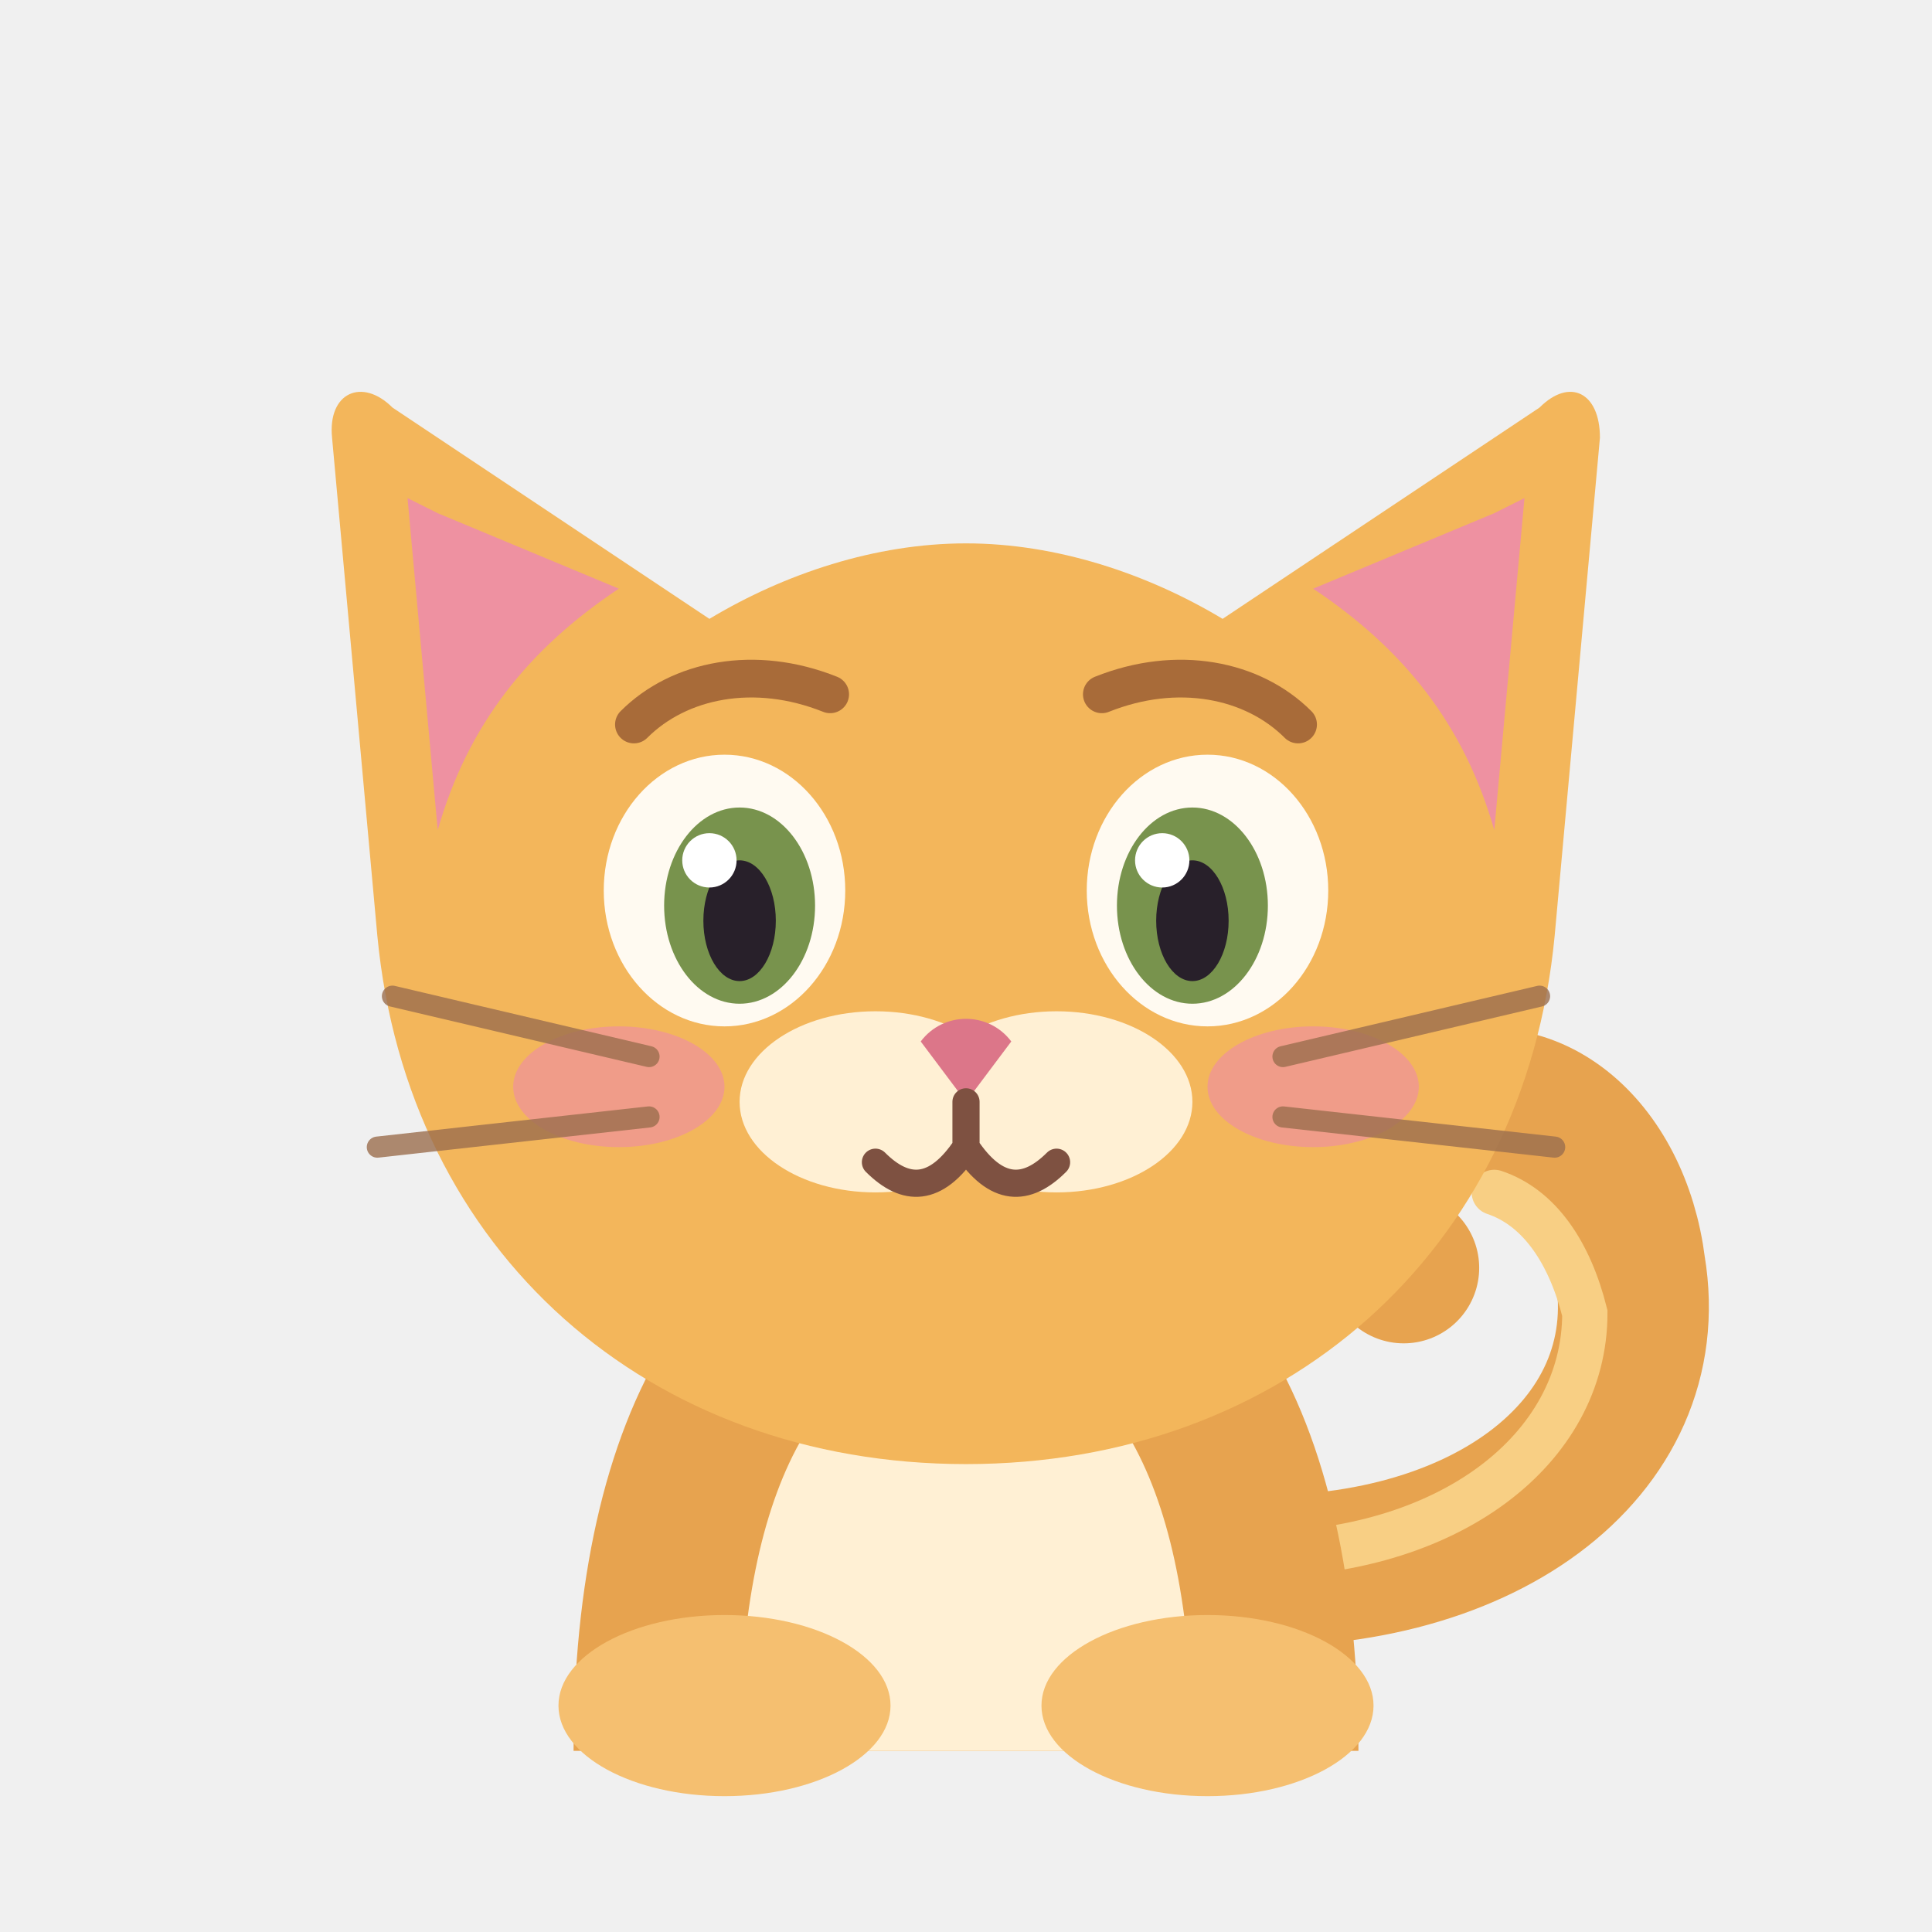
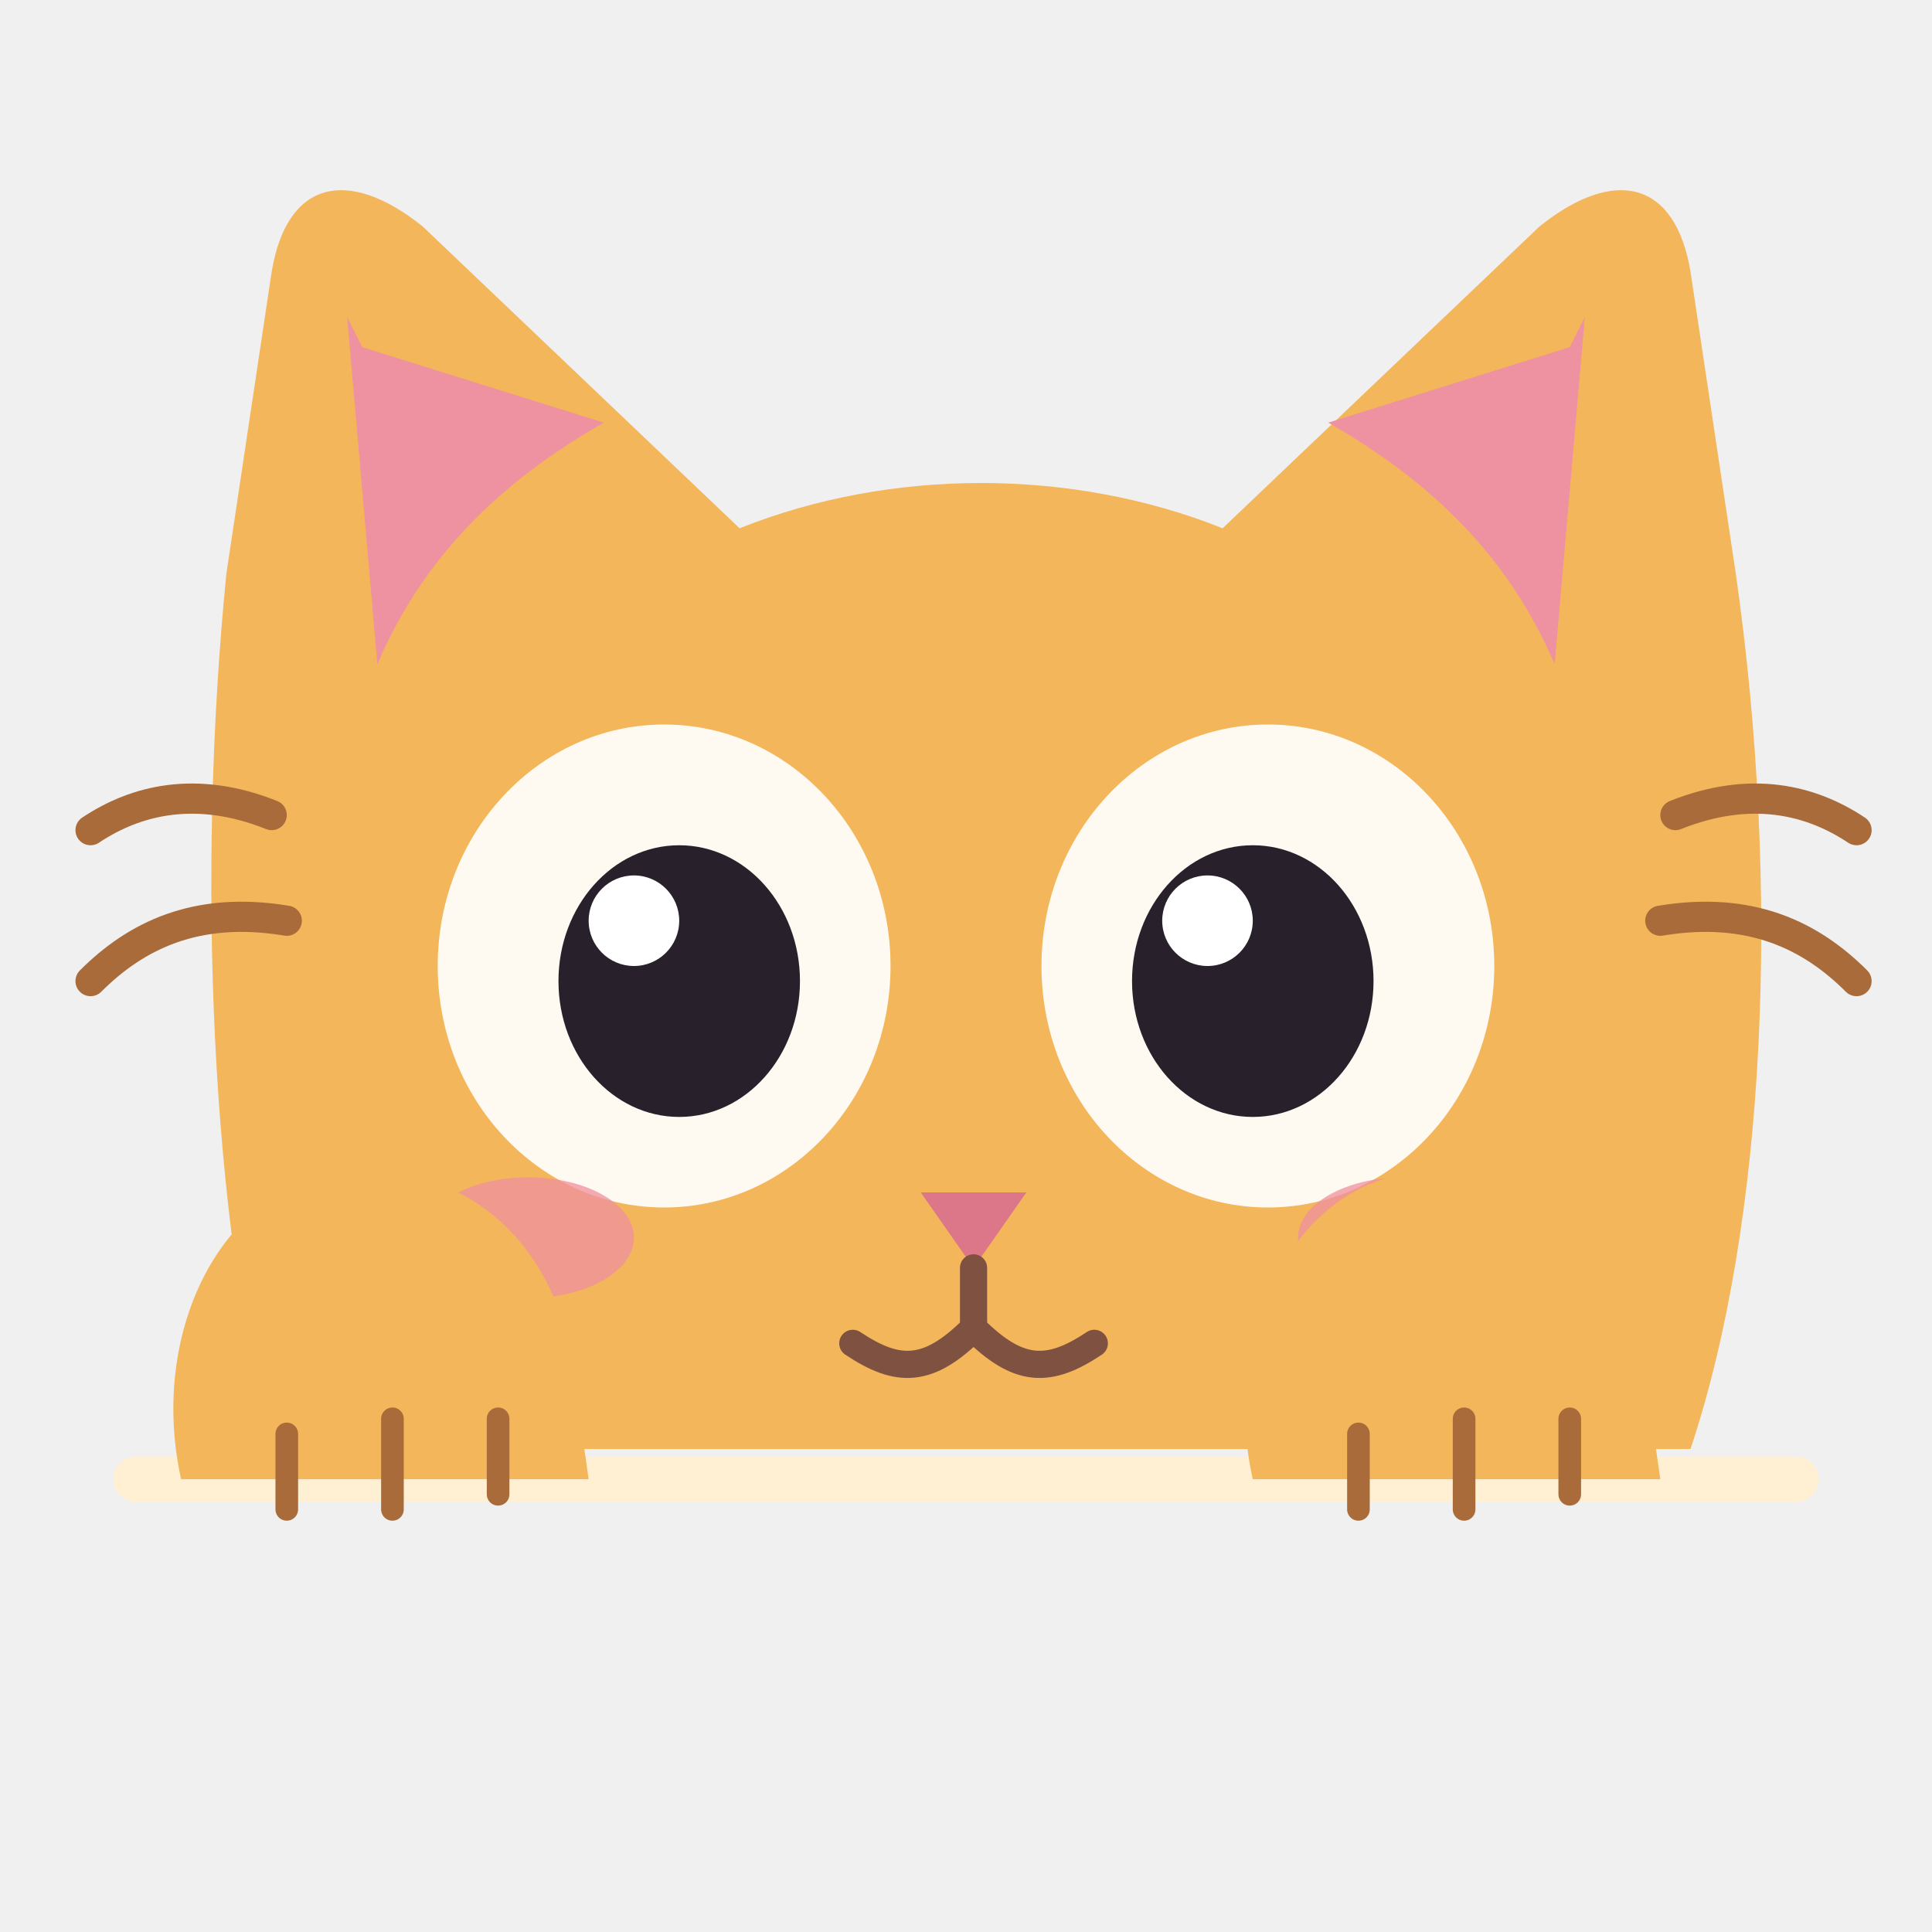
<svg xmlns="http://www.w3.org/2000/svg" viewBox="0 0 128 128" fill="none">
  <style>
-     .cat-bob{transform-box:view-box;transform-origin:64px 116px;animation:cat-bob 3.6s ease-in-out infinite}
-     .tail{transform-box:view-box;transform-origin:82px 103px;animation:tail-swish 2.8s ease-in-out infinite}
    .cat-eyes{transform-box:fill-box;transform-origin:center;animation:cat-blink 5.2s ease-in-out infinite}
-     @keyframes cat-bob{0%,100%{transform:translateY(0)}50%{transform:translateY(-2px)}}
-     @keyframes tail-swish{0%,100%{transform:rotate(-4deg)}50%{transform:rotate(10deg)}}
-     @keyframes cat-blink{0%,91%,100%{transform:scaleY(1)}94%,96%{transform:scaleY(.12)}}
-     @media(prefers-reduced-motion:reduce){.cat-bob,.tail,.cat-eyes{animation:none}}
+     .wave-paw{transform-box:view-box;transform-origin:89px 96px;animation:cat-wave 2.7s cubic-bezier(.42,0,.58,1) infinite}
+     @keyframes cat-blink{0%,85%,92%,100%{transform:scaleY(1)}87%,90%{transform:scaleY(.08)}}
+     @keyframes cat-wave{0%,63%,100%{transform:rotate(0deg)}69%{transform:rotate(-22deg)}75%{transform:rotate(9deg)}81%{transform:rotate(-18deg)}87%{transform:rotate(0deg)}}
+     @media(prefers-reduced-motion:reduce){.cat-eyes,.wave-paw{animation:none}}
  </style>
-   <path class="tail" d="M81 104c17 1 29-8 27-20-1-8-7-13-13-10-4 2-5 7-2 10" stroke="#e7a34f" stroke-width="10" stroke-linecap="round" />
-   <path class="tail" d="M83 103c13 0 22-7 22-16-1-4-3-7-6-8" stroke="#f8cf84" stroke-width="3" stroke-linecap="round" />
-   <g class="cat-bob">
-     <path d="M38 116c0-22 8-38 26-38s26 16 26 38H38Z" fill="#e7a34f" />
-     <path d="M49 116c0-17 5-27 15-28 10 1 15 11 15 28H49Z" fill="#fff0d4" />
-     <ellipse cx="48" cy="113" rx="11" ry="6" fill="#f5bf70" />
-     <ellipse cx="80" cy="113" rx="11" ry="6" fill="#f5bf70" />
-     <path d="M25 62 22 29c-.3-3 2-4 4-2l21 14c5-3 11-5 17-5s12 2 17 5l21-14c2-2 4-1 4 2l-3 33c-2 21-18 35-39 35S27 83 25 62Z" fill="#f3b65b" />
-     <path d="m29 34-2-1 2 22c2-7 6-12 12-16L29 34ZM99 34l2-1-2 22c-2-7-6-12-12-16l12-5Z" fill="#ee91a1" />
-     <path d="M42 48c3-3 8-4 13-2M73 46c5-2 10-1 13 2" stroke="#a86b39" stroke-width="2.5" stroke-linecap="round" />
-     <g class="cat-eyes">
-       <ellipse cx="48" cy="59" rx="8" ry="9" fill="#fffaf1" />
-       <ellipse cx="80" cy="59" rx="8" ry="9" fill="#fffaf1" />
-       <ellipse cx="49" cy="60" rx="5" ry="6.5" fill="#78934d" />
-       <ellipse cx="79" cy="60" rx="5" ry="6.5" fill="#78934d" />
-       <ellipse cx="49" cy="61" rx="2.4" ry="4" fill="#28202a" />
-       <ellipse cx="79" cy="61" rx="2.4" ry="4" fill="#28202a" />
-       <circle cx="47" cy="57" r="1.8" fill="#fff" />
-       <circle cx="77" cy="57" r="1.8" fill="#fff" />
-     </g>
-     <ellipse cx="41" cy="72" rx="7" ry="4" fill="#ef8f9f" opacity=".68" />
-     <ellipse cx="87" cy="72" rx="7" ry="4" fill="#ef8f9f" opacity=".68" />
-     <ellipse cx="58" cy="73" rx="9" ry="6" fill="#fff0d4" />
-     <ellipse cx="70" cy="73" rx="9" ry="6" fill="#fff0d4" />
-     <path d="M61 69c1.5-2 4.5-2 6 0l-3 4-3-4Z" fill="#dc7689" />
-     <path d="M64 73v3m0 0c-2 3-4 3-6 1m6-1c2 3 4 3 6 1" stroke="#7e5141" stroke-width="1.8" stroke-linecap="round" />
-     <path d="m43 70-17-4m17 8-18 2m60-6 17-4m-17 8 18 2" stroke="#9b6e4e" stroke-width="1.4" stroke-linecap="round" opacity=".8" />
+   <path d="M9 98H119" stroke="#fff0d4" stroke-width="3" stroke-linecap="round" />
+   <path d="M18 96c-4-15-5-38-3-58l3-20c1-6 5-7 10-3l21 20c10-4 22-4 32 0l21-20c5-4 9-3 10 3l3 20c3 21 2 43-3 58H18Z" fill="#f3b65b" />
+   <path d="m24 23-1-2 2 23c3-7 8-12 15-16L24 23Zm80 0 1-2-2 23c-3-7-8-12-15-16l16-5Z" fill="#ee91a1" />
+   <path d="M18 54c-5-2-9-1-12 1m13 6c-6-1-10 1-13 4m105-11c5-2 9-1 12 1m-13 6c6-1 10 1 13 4" stroke="#a86b39" stroke-width="2" stroke-linecap="round" />
+   <g class="cat-eyes">
+     <ellipse cx="44" cy="64" rx="15" ry="16" fill="#fffaf1" />
+     <ellipse cx="84" cy="64" rx="15" ry="16" fill="#fffaf1" />
+     <ellipse cx="45" cy="65" rx="8" ry="9" fill="#28202a" />
+     <ellipse cx="83" cy="65" rx="8" ry="9" fill="#28202a" />
+     <circle cx="42" cy="61" r="3" fill="#fff" />
+     <circle cx="80" cy="61" r="3" fill="#fff" />
+   </g>
+   <ellipse cx="35" cy="82" rx="7" ry="4" fill="#ef8f9f" opacity=".75" />
+   <ellipse cx="93" cy="82" rx="7" ry="4" fill="#ef8f9f" opacity=".75" />
+   <path d="m61 79 7 0-3.5 5L61 79Z" fill="#dc7689" />
+   <path d="M64.5 84v4m0 0c-3 3-5 3-8 1m8-1c3 3 5 3 8 1" stroke="#7e5141" stroke-width="1.8" stroke-linecap="round" />
+   <path d="M12 98c-2-9 2-18 9-20 9-2 16 4 17 13l1 7H12Z" fill="#f3b65b" />
+   <path d="M19 95v5m7-6v6m7-6v5" stroke="#a86b39" stroke-width="1.5" stroke-linecap="round" />
+   <g class="wave-paw">
+     <path d="M83 98c-2-9 2-18 9-20 9-2 16 4 17 13l1 7H83Z" fill="#f3b65b" />
+     <path d="M90 95v5m7-6v6m7-6v5" stroke="#a86b39" stroke-width="1.5" stroke-linecap="round" />
  </g>
</svg>
